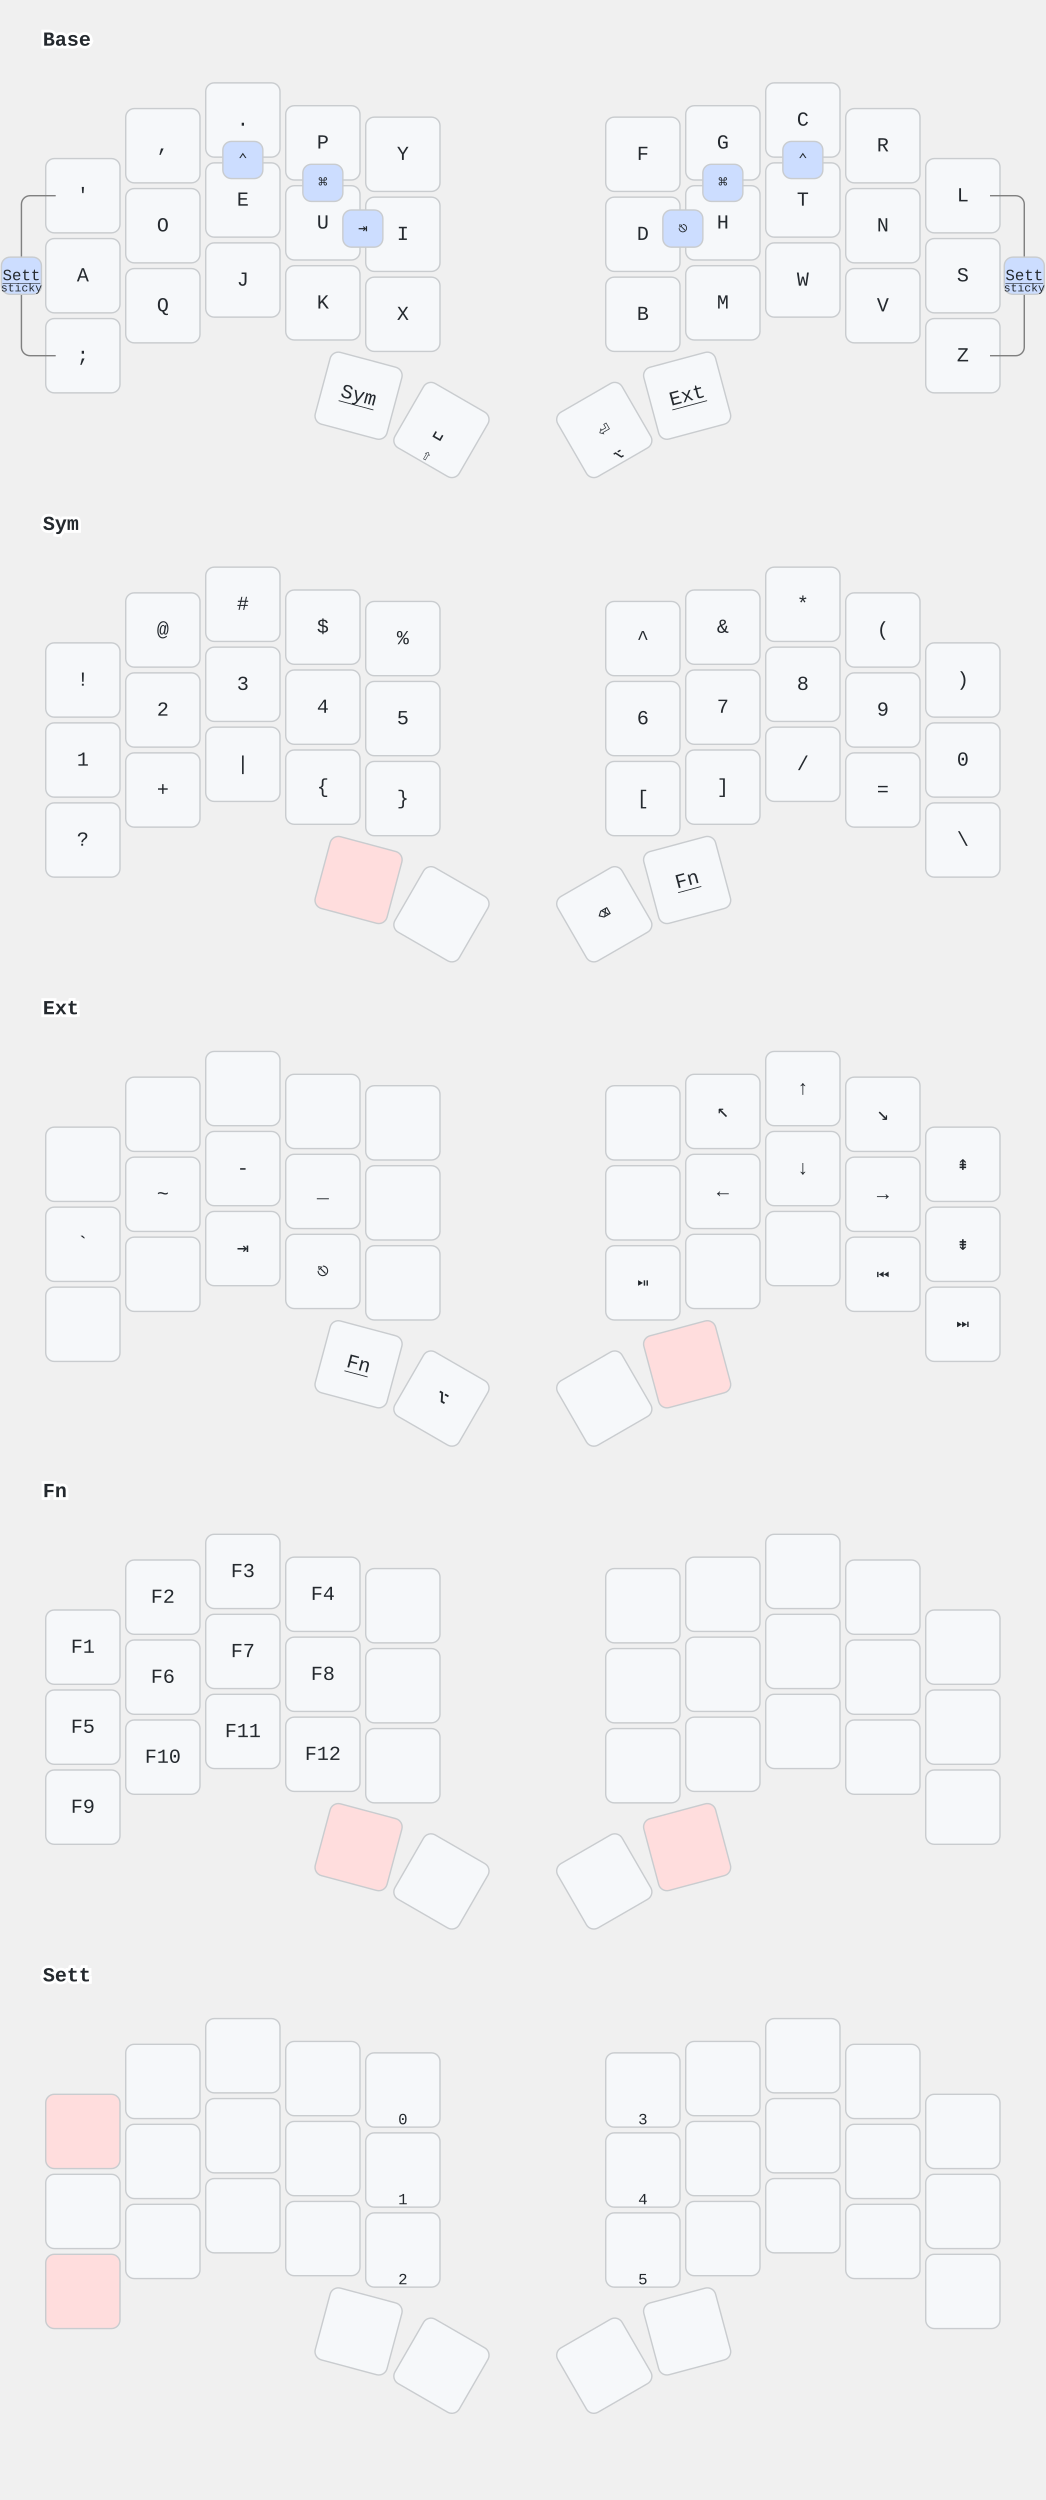
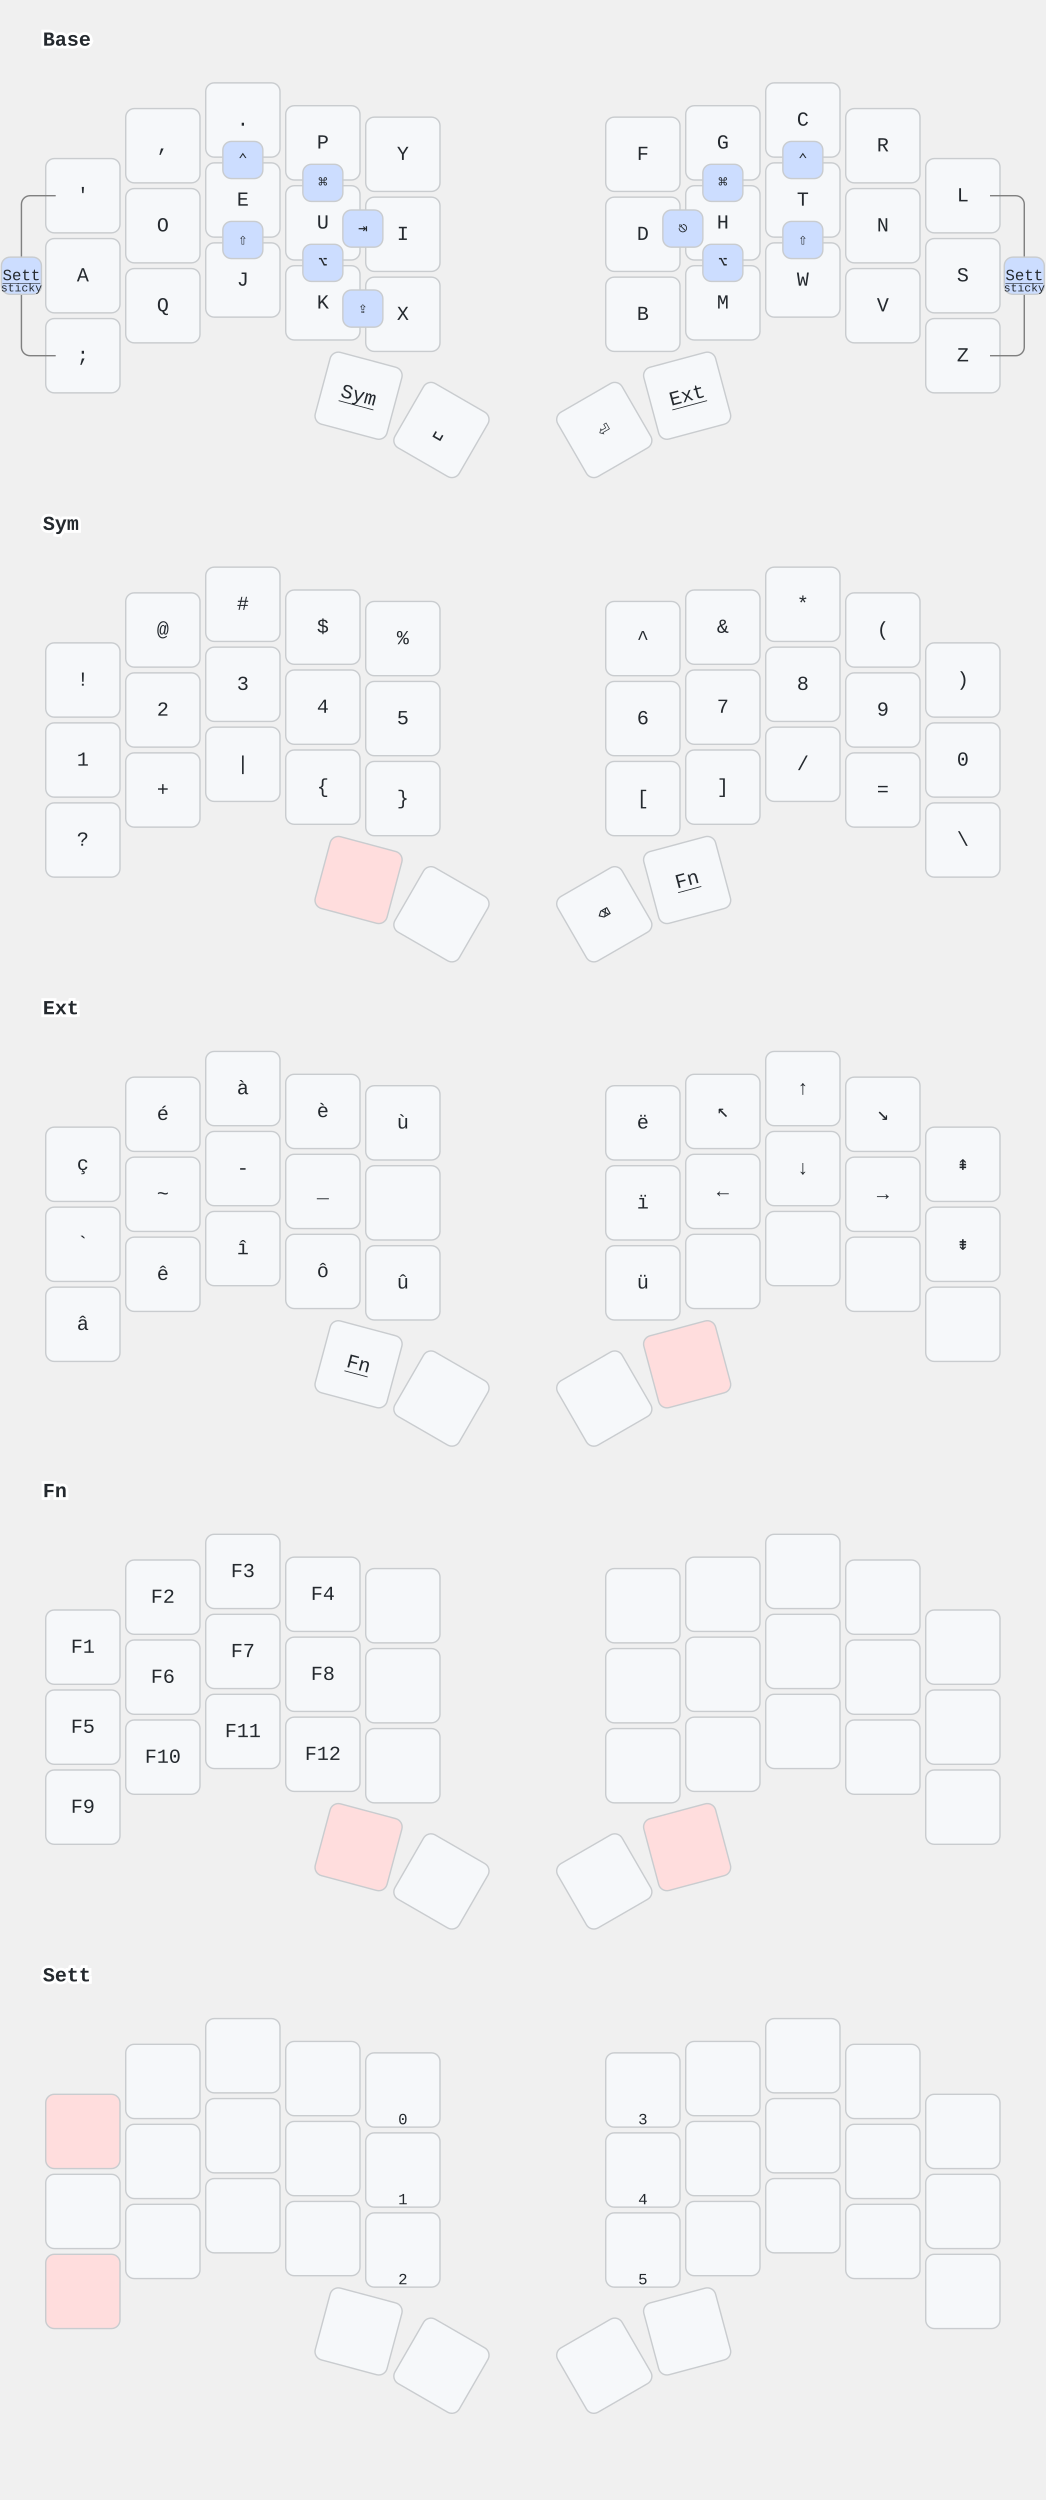
<svg xmlns="http://www.w3.org/2000/svg" xmlns:xlink="http://www.w3.org/1999/xlink" width="732" height="1750" viewBox="0 0 732 1750" class="keymap">
  <defs>/* start glyphs */
<svg id="mdi:bluetooth-connect">
      <svg id="mdi-bluetooth-connect" viewBox="0 0 24 24">
        <path d="M19,10L17,12L19,14L21,12M14.88,16.29L13,18.17V14.41M13,5.83L14.88,7.71L13,9.58M17.71,7.71L12,2H11V9.58L6.41,5L5,6.41L10.59,12L5,17.58L6.41,19L11,14.41V22H12L17.71,16.29L13.41,12M7,12L5,10L3,12L5,14L7,12Z" />
      </svg>
    </svg>
    <svg id="mdi:bluetooth-off">
      <svg id="mdi-bluetooth-off" viewBox="0 0 24 24">
        <path d="M13,5.83L14.88,7.71L13.28,9.31L14.69,10.72L17.71,7.7L12,2H11V7.03L13,9.03M5.41,4L4,5.41L10.59,12L5,17.59L6.41,19L11,14.41V22H12L16.29,17.71L18.59,20L20,18.59M13,18.17V14.41L14.88,16.29" />
      </svg>
    </svg>
    <svg id="mdi:progress-download">
      <svg id="mdi-progress-download" viewBox="0 0 24 24">
        <path d="M13,2.03C17.73,2.5 21.5,6.25 21.95,11C22.5,16.5 18.5,21.38 13,21.93V19.93C16.64,19.5 19.5,16.61 19.96,12.97C20.5,8.58 17.39,4.59 13,4.05V2.05L13,2.03M11,2.06V4.06C9.57,4.26 8.22,4.84 7.1,5.74L5.67,4.26C7.19,3 9.05,2.25 11,2.06M4.26,5.67L5.69,7.1C4.8,8.23 4.24,9.58 4.05,11H2.05C2.25,9.04 3,7.19 4.26,5.67M2.06,13H4.06C4.24,14.42 4.81,15.77 5.69,16.9L4.27,18.33C3.03,16.81 2.26,14.96 2.06,13M7.1,18.37C8.23,19.25 9.58,19.82 11,20V22C9.04,21.79 7.18,21 5.67,19.74L7.1,18.37M12,16.5L7.5,12H11V8H13V12H16.5L12,16.5Z" />
      </svg>
    </svg>
    <svg id="mdi:volume-high">
      <svg id="mdi-volume-high" viewBox="0 0 24 24">
        <path d="M14,3.23V5.29C16.89,6.15 19,8.83 19,12C19,15.17 16.89,17.84 14,18.7V20.77C18,19.86 21,16.28 21,12C21,7.72 18,4.14 14,3.23M16.5,12C16.5,10.23 15.5,8.71 14,7.97V16C15.5,15.29 16.5,13.76 16.5,12M3,9V15H7L12,20V4L7,9H3Z" />
      </svg>
    </svg>
    <svg id="mdi:volume-medium">
      <svg id="mdi-volume-medium" viewBox="0 0 24 24">
        <path d="M5,9V15H9L14,20V4L9,9M18.5,12C18.5,10.23 17.5,8.71 16,7.97V16C17.5,15.29 18.5,13.76 18.5,12Z" />
      </svg>
    </svg>
  </defs>/* end glyphs */
<style>/* inherit to force styles through use tags */
svg path {
    fill: inherit;
}

/* font and background color specifications */
svg.keymap {
    font-family: SFMono-Regular,Consolas,Liberation Mono,Menlo,monospace;
    font-size: 14px;
    font-kerning: normal;
    text-rendering: optimizeLegibility;
    fill: #24292e;
}

/* default key styling */
rect.key {
    fill: #f6f8fa;
}

rect.key, rect.combo {
    stroke: #c9cccf;
    stroke-width: 1;
}

/* default key side styling, only used is draw_key_sides is set */
rect.side {
    filter: brightness(90%);
}

/* color accent for combo boxes */
rect.combo, rect.combo-separate {
    fill: #cdf;
}

/* color accent for held keys */
rect.held, rect.combo.held {
    fill: #fdd;
}

/* color accent for ghost (optional) keys */
rect.ghost, rect.combo.ghost {
    stroke-dasharray: 4, 4;
    stroke-width: 2;
}

text {
    text-anchor: middle;
    dominant-baseline: middle;
}

/* styling for layer labels */
text.label {
    font-weight: bold;
    text-anchor: start;
    stroke: white;
    stroke-width: 4;
    paint-order: stroke;
}

/* styling for optional footer */
text.footer {
    text-anchor: end;
    dominant-baseline: auto;
    stroke: white;
    stroke-width: 4;
    paint-order: stroke;
}

/* styling for combo tap, and key non-tap label text */
text.combo, text.hold, text.shifted, text.left, text.right, text.tl, text.tr, text.bl, text.br {
    font-size: 11px;
}

text.hold, text.bl, text.br {
    text-anchor: middle;
    dominant-baseline: auto;
}

text.shifted, text.tl, text.tr {
    text-anchor: middle;
    dominant-baseline: hanging;
}

text.left, text.tl, text.bl {
    text-anchor: start;
}

text.right, text.tr, text.br {
    text-anchor: end;
}

text.layer-activator {
    text-decoration: underline;
}

/* styling for hold/shifted label text in combo box */
text.combo.hold, text.combo.shifted, text.combo.left, text.combo.right {
    font-size: 8px;
}

/* lighter symbol for transparent keys */
text.trans {
    fill: #7b7e81;
}

/* styling for combo dendrons */
path.combo {
    stroke-width: 1;
    stroke: gray;
    fill: none;
}

/* Start Tabler Icons Cleanup */
/* cannot use height/width with glyphs */
.icon-tabler &gt; path {
    fill: inherit;
    stroke: inherit;
    stroke-width: 2;
}
/* hide tabler's default box */
.icon-tabler &gt; path[stroke="none"][fill="none"] {
    visibility: hidden;
}
/* End Tabler Icons Cleanup */
</style>
  <g transform="translate(30, 0)" class="layer-Base">
    <text x="0" y="28" class="label" id="Base">Base</text>
    <g transform="translate(0, 56)">
      <g transform="translate(28, 81)" class="key keypos-0">
        <rect rx="6" ry="6" x="-26" y="-26" width="52" height="52" class="key" />
        <text x="0" y="0" class="key tap">'</text>
      </g>
      <g transform="translate(84, 46)" class="key keypos-1">
        <rect rx="6" ry="6" x="-26" y="-26" width="52" height="52" class="key" />
        <text x="0" y="0" class="key tap">,</text>
      </g>
      <g transform="translate(140, 28)" class="key keypos-2">
        <rect rx="6" ry="6" x="-26" y="-26" width="52" height="52" class="key" />
        <text x="0" y="0" class="key tap">.</text>
      </g>
      <g transform="translate(196, 44)" class="key keypos-3">
        <rect rx="6" ry="6" x="-26" y="-26" width="52" height="52" class="key" />
        <text x="0" y="0" class="key tap">P</text>
      </g>
      <g transform="translate(252, 52)" class="key keypos-4">
        <rect rx="6" ry="6" x="-26" y="-26" width="52" height="52" class="key" />
        <text x="0" y="0" class="key tap">Y</text>
      </g>
      <g transform="translate(420, 52)" class="key keypos-5">
        <rect rx="6" ry="6" x="-26" y="-26" width="52" height="52" class="key" />
        <text x="0" y="0" class="key tap">F</text>
      </g>
      <g transform="translate(476, 44)" class="key keypos-6">
        <rect rx="6" ry="6" x="-26" y="-26" width="52" height="52" class="key" />
        <text x="0" y="0" class="key tap">G</text>
      </g>
      <g transform="translate(532, 28)" class="key keypos-7">
        <rect rx="6" ry="6" x="-26" y="-26" width="52" height="52" class="key" />
        <text x="0" y="0" class="key tap">C</text>
      </g>
      <g transform="translate(588, 46)" class="key keypos-8">
        <rect rx="6" ry="6" x="-26" y="-26" width="52" height="52" class="key" />
        <text x="0" y="0" class="key tap">R</text>
      </g>
      <g transform="translate(644, 81)" class="key keypos-9">
        <rect rx="6" ry="6" x="-26" y="-26" width="52" height="52" class="key" />
        <text x="0" y="0" class="key tap">L</text>
      </g>
      <g transform="translate(28, 137)" class="key keypos-10">
        <rect rx="6" ry="6" x="-26" y="-26" width="52" height="52" class="key" />
        <text x="0" y="0" class="key tap">A</text>
      </g>
      <g transform="translate(84, 102)" class="key keypos-11">
        <rect rx="6" ry="6" x="-26" y="-26" width="52" height="52" class="key" />
        <text x="0" y="0" class="key tap">O</text>
      </g>
      <g transform="translate(140, 84)" class="key keypos-12">
        <rect rx="6" ry="6" x="-26" y="-26" width="52" height="52" class="key" />
        <text x="0" y="0" class="key tap">E</text>
      </g>
      <g transform="translate(196, 100)" class="key keypos-13">
        <rect rx="6" ry="6" x="-26" y="-26" width="52" height="52" class="key" />
        <text x="0" y="0" class="key tap">U</text>
      </g>
      <g transform="translate(252, 108)" class="key keypos-14">
        <rect rx="6" ry="6" x="-26" y="-26" width="52" height="52" class="key" />
        <text x="0" y="0" class="key tap">I</text>
      </g>
      <g transform="translate(420, 108)" class="key keypos-15">
        <rect rx="6" ry="6" x="-26" y="-26" width="52" height="52" class="key" />
        <text x="0" y="0" class="key tap">D</text>
      </g>
      <g transform="translate(476, 100)" class="key keypos-16">
        <rect rx="6" ry="6" x="-26" y="-26" width="52" height="52" class="key" />
        <text x="0" y="0" class="key tap">H</text>
      </g>
      <g transform="translate(532, 84)" class="key keypos-17">
        <rect rx="6" ry="6" x="-26" y="-26" width="52" height="52" class="key" />
        <text x="0" y="0" class="key tap">T</text>
      </g>
      <g transform="translate(588, 102)" class="key keypos-18">
        <rect rx="6" ry="6" x="-26" y="-26" width="52" height="52" class="key" />
        <text x="0" y="0" class="key tap">N</text>
      </g>
      <g transform="translate(644, 137)" class="key keypos-19">
        <rect rx="6" ry="6" x="-26" y="-26" width="52" height="52" class="key" />
        <text x="0" y="0" class="key tap">S</text>
      </g>
      <g transform="translate(28, 193)" class="key keypos-20">
        <rect rx="6" ry="6" x="-26" y="-26" width="52" height="52" class="key" />
        <text x="0" y="0" class="key tap">;</text>
      </g>
      <g transform="translate(84, 158)" class="key keypos-21">
        <rect rx="6" ry="6" x="-26" y="-26" width="52" height="52" class="key" />
        <text x="0" y="0" class="key tap">Q</text>
      </g>
      <g transform="translate(140, 140)" class="key keypos-22">
        <rect rx="6" ry="6" x="-26" y="-26" width="52" height="52" class="key" />
        <text x="0" y="0" class="key tap">J</text>
      </g>
      <g transform="translate(196, 156)" class="key keypos-23">
        <rect rx="6" ry="6" x="-26" y="-26" width="52" height="52" class="key" />
        <text x="0" y="0" class="key tap">K</text>
      </g>
      <g transform="translate(252, 164)" class="key keypos-24">
        <rect rx="6" ry="6" x="-26" y="-26" width="52" height="52" class="key" />
        <text x="0" y="0" class="key tap">X</text>
      </g>
      <g transform="translate(420, 164)" class="key keypos-25">
        <rect rx="6" ry="6" x="-26" y="-26" width="52" height="52" class="key" />
        <text x="0" y="0" class="key tap">B</text>
      </g>
      <g transform="translate(476, 156)" class="key keypos-26">
        <rect rx="6" ry="6" x="-26" y="-26" width="52" height="52" class="key" />
        <text x="0" y="0" class="key tap">M</text>
      </g>
      <g transform="translate(532, 140)" class="key keypos-27">
        <rect rx="6" ry="6" x="-26" y="-26" width="52" height="52" class="key" />
        <text x="0" y="0" class="key tap">W</text>
      </g>
      <g transform="translate(588, 158)" class="key keypos-28">
        <rect rx="6" ry="6" x="-26" y="-26" width="52" height="52" class="key" />
        <text x="0" y="0" class="key tap">V</text>
      </g>
      <g transform="translate(644, 193)" class="key keypos-29">
        <rect rx="6" ry="6" x="-26" y="-26" width="52" height="52" class="key" />
        <text x="0" y="0" class="key tap">Z</text>
      </g>
      <g transform="translate(221, 221) rotate(15.0)" class="key keypos-30">
        <rect rx="6" ry="6" x="-26" y="-26" width="52" height="52" class="key" />
        <a href="#Sym">
          <text x="0" y="0" class="key tap layer-activator">Sym</text>
        </a>
      </g>
      <g transform="translate(279, 245) rotate(30.0)" class="key keypos-31">
        <rect rx="6" ry="6" x="-26" y="-26" width="52" height="52" class="key" />
        <text x="0" y="0" class="key tap">␣</text>
-         <text x="0" y="24" class="key hold">⇧</text>
      </g>
      <g transform="translate(393, 245) rotate(-30.0)" class="key keypos-32">
        <rect rx="6" ry="6" x="-26" y="-26" width="52" height="52" class="key" />
        <text x="0" y="0" class="key tap">⏎</text>
-         <text x="0" y="24" class="key hold">⌥</text>
      </g>
      <g transform="translate(451, 221) rotate(-15.0)" class="key keypos-33">
        <rect rx="6" ry="6" x="-26" y="-26" width="52" height="52" class="key" />
        <a href="#Ext">
          <text x="0" y="0" class="key tap layer-activator">Ext</text>
        </a>
      </g>
      <g class="combo combopos-0">
        <path d="M-15,137 v-50 a6.0,6.0 0 0 1 6.0,-6.0 h18" class="combo" />
        <path d="M-15,137 v50 a6.0,6.0 0 0 0 6.0,6.0 h18" class="combo" />
        <rect rx="6" ry="6" x="-29" y="124" width="28" height="26" class="combo" />
        <a href="#Sett">
          <text x="-15" y="137" class="combo tap layer-activator">Sett</text>
        </a>
        <text x="-15" y="148" class="combo hold">sticky</text>
      </g>
      <g class="combo combopos-1">
        <path d="M687,137 v-50 a6.0,6.0 0 0 0 -6.0,-6.0 h-18" class="combo" />
        <path d="M687,137 v50 a6.0,6.0 0 0 1 -6.0,6.0 h-18" class="combo" />
        <rect rx="6" ry="6" x="673" y="124" width="28" height="26" class="combo" />
        <a href="#Sett">
          <text x="687" y="137" class="combo tap layer-activator">Sett</text>
        </a>
        <text x="687" y="148" class="combo hold">sticky</text>
      </g>
      <g class="combo combopos-2">
        <rect rx="6" ry="6" x="210" y="91" width="28" height="26" class="combo" />
        <text x="224" y="104" class="combo tap">⇥</text>
      </g>
      <g class="combo combopos-3">
        <rect rx="6" ry="6" x="434" y="91" width="28" height="26" class="combo" />
        <text x="448" y="104" class="combo tap">⎋</text>
      </g>
      <g class="combo combopos-4">
+         <rect rx="6" ry="6" x="210" y="147" width="28" height="26" class="combo" />
+         <text x="224" y="160" class="combo tap">⇪</text>
+       </g>
+       <g class="combo combopos-5">
        <rect rx="6" ry="6" x="126" y="43" width="28" height="26" class="combo" />
        <text x="140" y="56" class="combo tap">⌃</text>
      </g>
-       <g class="combo combopos-5">
+       <g class="combo combopos-6">
+         <rect rx="6" ry="6" x="126" y="99" width="28" height="26" class="combo" />
+         <text x="140" y="112" class="combo tap">⇧</text>
+       </g>
+       <g class="combo combopos-7">
        <rect rx="6" ry="6" x="182" y="59" width="28" height="26" class="combo" />
        <text x="196" y="72" class="combo tap">⌘</text>
      </g>
-       <g class="combo combopos-6">
+       <g class="combo combopos-8">
+         <rect rx="6" ry="6" x="182" y="115" width="28" height="26" class="combo" />
+         <text x="196" y="128" class="combo tap">⌥</text>
+       </g>
+       <g class="combo combopos-9">
        <rect rx="6" ry="6" x="462" y="59" width="28" height="26" class="combo" />
        <text x="476" y="72" class="combo tap">⌘</text>
      </g>
-       <g class="combo combopos-7">
+       <g class="combo combopos-10">
+         <rect rx="6" ry="6" x="462" y="115" width="28" height="26" class="combo" />
+         <text x="476" y="128" class="combo tap">⌥</text>
+       </g>
+       <g class="combo combopos-11">
        <rect rx="6" ry="6" x="518" y="43" width="28" height="26" class="combo" />
        <text x="532" y="56" class="combo tap">⌃</text>
+       </g>
+       <g class="combo combopos-12">
+         <rect rx="6" ry="6" x="518" y="99" width="28" height="26" class="combo" />
+         <text x="532" y="112" class="combo tap">⇧</text>
      </g>
    </g>
  </g>
  <g transform="translate(30, 339)" class="layer-Sym">
    <text x="0" y="28" class="label" id="Sym">Sym</text>
    <g transform="translate(0, 56)">
      <g transform="translate(28, 81)" class="key keypos-0">
        <rect rx="6" ry="6" x="-26" y="-26" width="52" height="52" class="key" />
        <text x="0" y="0" class="key tap">!</text>
      </g>
      <g transform="translate(84, 46)" class="key keypos-1">
        <rect rx="6" ry="6" x="-26" y="-26" width="52" height="52" class="key" />
        <text x="0" y="0" class="key tap">@</text>
      </g>
      <g transform="translate(140, 28)" class="key keypos-2">
        <rect rx="6" ry="6" x="-26" y="-26" width="52" height="52" class="key" />
        <text x="0" y="0" class="key tap">#</text>
      </g>
      <g transform="translate(196, 44)" class="key keypos-3">
        <rect rx="6" ry="6" x="-26" y="-26" width="52" height="52" class="key" />
        <text x="0" y="0" class="key tap">$</text>
      </g>
      <g transform="translate(252, 52)" class="key keypos-4">
        <rect rx="6" ry="6" x="-26" y="-26" width="52" height="52" class="key" />
        <text x="0" y="0" class="key tap">%</text>
      </g>
      <g transform="translate(420, 52)" class="key keypos-5">
        <rect rx="6" ry="6" x="-26" y="-26" width="52" height="52" class="key" />
        <text x="0" y="0" class="key tap">^</text>
      </g>
      <g transform="translate(476, 44)" class="key keypos-6">
        <rect rx="6" ry="6" x="-26" y="-26" width="52" height="52" class="key" />
        <text x="0" y="0" class="key tap">&amp;</text>
      </g>
      <g transform="translate(532, 28)" class="key keypos-7">
        <rect rx="6" ry="6" x="-26" y="-26" width="52" height="52" class="key" />
        <text x="0" y="0" class="key tap">*</text>
      </g>
      <g transform="translate(588, 46)" class="key keypos-8">
        <rect rx="6" ry="6" x="-26" y="-26" width="52" height="52" class="key" />
        <text x="0" y="0" class="key tap">(</text>
      </g>
      <g transform="translate(644, 81)" class="key keypos-9">
        <rect rx="6" ry="6" x="-26" y="-26" width="52" height="52" class="key" />
        <text x="0" y="0" class="key tap">)</text>
      </g>
      <g transform="translate(28, 137)" class="key keypos-10">
        <rect rx="6" ry="6" x="-26" y="-26" width="52" height="52" class="key" />
        <text x="0" y="0" class="key tap">1</text>
      </g>
      <g transform="translate(84, 102)" class="key keypos-11">
        <rect rx="6" ry="6" x="-26" y="-26" width="52" height="52" class="key" />
        <text x="0" y="0" class="key tap">2</text>
      </g>
      <g transform="translate(140, 84)" class="key keypos-12">
        <rect rx="6" ry="6" x="-26" y="-26" width="52" height="52" class="key" />
        <text x="0" y="0" class="key tap">3</text>
      </g>
      <g transform="translate(196, 100)" class="key keypos-13">
        <rect rx="6" ry="6" x="-26" y="-26" width="52" height="52" class="key" />
        <text x="0" y="0" class="key tap">4</text>
      </g>
      <g transform="translate(252, 108)" class="key keypos-14">
        <rect rx="6" ry="6" x="-26" y="-26" width="52" height="52" class="key" />
        <text x="0" y="0" class="key tap">5</text>
      </g>
      <g transform="translate(420, 108)" class="key keypos-15">
        <rect rx="6" ry="6" x="-26" y="-26" width="52" height="52" class="key" />
        <text x="0" y="0" class="key tap">6</text>
      </g>
      <g transform="translate(476, 100)" class="key keypos-16">
        <rect rx="6" ry="6" x="-26" y="-26" width="52" height="52" class="key" />
        <text x="0" y="0" class="key tap">7</text>
      </g>
      <g transform="translate(532, 84)" class="key keypos-17">
        <rect rx="6" ry="6" x="-26" y="-26" width="52" height="52" class="key" />
        <text x="0" y="0" class="key tap">8</text>
      </g>
      <g transform="translate(588, 102)" class="key keypos-18">
        <rect rx="6" ry="6" x="-26" y="-26" width="52" height="52" class="key" />
        <text x="0" y="0" class="key tap">9</text>
      </g>
      <g transform="translate(644, 137)" class="key keypos-19">
        <rect rx="6" ry="6" x="-26" y="-26" width="52" height="52" class="key" />
        <text x="0" y="0" class="key tap">0</text>
      </g>
      <g transform="translate(28, 193)" class="key keypos-20">
        <rect rx="6" ry="6" x="-26" y="-26" width="52" height="52" class="key" />
        <text x="0" y="0" class="key tap">?</text>
      </g>
      <g transform="translate(84, 158)" class="key keypos-21">
        <rect rx="6" ry="6" x="-26" y="-26" width="52" height="52" class="key" />
        <text x="0" y="0" class="key tap">+</text>
      </g>
      <g transform="translate(140, 140)" class="key keypos-22">
        <rect rx="6" ry="6" x="-26" y="-26" width="52" height="52" class="key" />
        <text x="0" y="0" class="key tap">|</text>
      </g>
      <g transform="translate(196, 156)" class="key keypos-23">
        <rect rx="6" ry="6" x="-26" y="-26" width="52" height="52" class="key" />
        <text x="0" y="0" class="key tap">{</text>
      </g>
      <g transform="translate(252, 164)" class="key keypos-24">
        <rect rx="6" ry="6" x="-26" y="-26" width="52" height="52" class="key" />
        <text x="0" y="0" class="key tap">}</text>
      </g>
      <g transform="translate(420, 164)" class="key keypos-25">
        <rect rx="6" ry="6" x="-26" y="-26" width="52" height="52" class="key" />
        <text x="0" y="0" class="key tap">[</text>
      </g>
      <g transform="translate(476, 156)" class="key keypos-26">
        <rect rx="6" ry="6" x="-26" y="-26" width="52" height="52" class="key" />
        <text x="0" y="0" class="key tap">]</text>
      </g>
      <g transform="translate(532, 140)" class="key keypos-27">
        <rect rx="6" ry="6" x="-26" y="-26" width="52" height="52" class="key" />
        <text x="0" y="0" class="key tap">/</text>
      </g>
      <g transform="translate(588, 158)" class="key keypos-28">
        <rect rx="6" ry="6" x="-26" y="-26" width="52" height="52" class="key" />
        <text x="0" y="0" class="key tap">=</text>
      </g>
      <g transform="translate(644, 193)" class="key keypos-29">
        <rect rx="6" ry="6" x="-26" y="-26" width="52" height="52" class="key" />
        <text x="0" y="0" class="key tap">\</text>
      </g>
      <g transform="translate(221, 221) rotate(15.0)" class="key held keypos-30">
        <rect rx="6" ry="6" x="-26" y="-26" width="52" height="52" class="key held" />
      </g>
      <g transform="translate(279, 245) rotate(30.0)" class="key keypos-31">
        <rect rx="6" ry="6" x="-26" y="-26" width="52" height="52" class="key" />
      </g>
      <g transform="translate(393, 245) rotate(-30.0)" class="key keypos-32">
        <rect rx="6" ry="6" x="-26" y="-26" width="52" height="52" class="key" />
        <text x="0" y="0" class="key tap">⌫</text>
      </g>
      <g transform="translate(451, 221) rotate(-15.0)" class="key keypos-33">
        <rect rx="6" ry="6" x="-26" y="-26" width="52" height="52" class="key" />
        <a href="#Fn">
          <text x="0" y="0" class="key tap layer-activator">Fn</text>
        </a>
      </g>
    </g>
  </g>
  <g transform="translate(30, 678)" class="layer-Ext">
    <text x="0" y="28" class="label" id="Ext">Ext</text>
    <g transform="translate(0, 56)">
      <g transform="translate(28, 81)" class="key keypos-0">
        <rect rx="6" ry="6" x="-26" y="-26" width="52" height="52" class="key" />
+         <text x="0" y="0" class="key tap">ç</text>
      </g>
      <g transform="translate(84, 46)" class="key keypos-1">
        <rect rx="6" ry="6" x="-26" y="-26" width="52" height="52" class="key" />
+         <text x="0" y="0" class="key tap">é</text>
      </g>
      <g transform="translate(140, 28)" class="key keypos-2">
        <rect rx="6" ry="6" x="-26" y="-26" width="52" height="52" class="key" />
+         <text x="0" y="0" class="key tap">à</text>
      </g>
      <g transform="translate(196, 44)" class="key keypos-3">
        <rect rx="6" ry="6" x="-26" y="-26" width="52" height="52" class="key" />
+         <text x="0" y="0" class="key tap">è</text>
      </g>
      <g transform="translate(252, 52)" class="key keypos-4">
        <rect rx="6" ry="6" x="-26" y="-26" width="52" height="52" class="key" />
+         <text x="0" y="0" class="key tap">ù</text>
      </g>
      <g transform="translate(420, 52)" class="key keypos-5">
        <rect rx="6" ry="6" x="-26" y="-26" width="52" height="52" class="key" />
+         <text x="0" y="0" class="key tap">ë</text>
      </g>
      <g transform="translate(476, 44)" class="key keypos-6">
        <rect rx="6" ry="6" x="-26" y="-26" width="52" height="52" class="key" />
        <text x="0" y="0" class="key tap">↖</text>
      </g>
      <g transform="translate(532, 28)" class="key keypos-7">
        <rect rx="6" ry="6" x="-26" y="-26" width="52" height="52" class="key" />
        <text x="0" y="0" class="key tap">↑</text>
      </g>
      <g transform="translate(588, 46)" class="key keypos-8">
        <rect rx="6" ry="6" x="-26" y="-26" width="52" height="52" class="key" />
        <text x="0" y="0" class="key tap">↘</text>
      </g>
      <g transform="translate(644, 81)" class="key keypos-9">
        <rect rx="6" ry="6" x="-26" y="-26" width="52" height="52" class="key" />
        <text x="0" y="0" class="key tap">⇞</text>
      </g>
      <g transform="translate(28, 137)" class="key keypos-10">
        <rect rx="6" ry="6" x="-26" y="-26" width="52" height="52" class="key" />
        <text x="0" y="0" class="key tap">`</text>
      </g>
      <g transform="translate(84, 102)" class="key keypos-11">
        <rect rx="6" ry="6" x="-26" y="-26" width="52" height="52" class="key" />
        <text x="0" y="0" class="key tap">~</text>
      </g>
      <g transform="translate(140, 84)" class="key keypos-12">
        <rect rx="6" ry="6" x="-26" y="-26" width="52" height="52" class="key" />
        <text x="0" y="0" class="key tap">-</text>
      </g>
      <g transform="translate(196, 100)" class="key keypos-13">
        <rect rx="6" ry="6" x="-26" y="-26" width="52" height="52" class="key" />
        <text x="0" y="0" class="key tap">_</text>
      </g>
      <g transform="translate(252, 108)" class="key keypos-14">
        <rect rx="6" ry="6" x="-26" y="-26" width="52" height="52" class="key" />
      </g>
      <g transform="translate(420, 108)" class="key keypos-15">
        <rect rx="6" ry="6" x="-26" y="-26" width="52" height="52" class="key" />
+         <text x="0" y="0" class="key tap">ï</text>
      </g>
      <g transform="translate(476, 100)" class="key keypos-16">
        <rect rx="6" ry="6" x="-26" y="-26" width="52" height="52" class="key" />
        <text x="0" y="0" class="key tap">←</text>
      </g>
      <g transform="translate(532, 84)" class="key keypos-17">
        <rect rx="6" ry="6" x="-26" y="-26" width="52" height="52" class="key" />
        <text x="0" y="0" class="key tap">↓</text>
      </g>
      <g transform="translate(588, 102)" class="key keypos-18">
        <rect rx="6" ry="6" x="-26" y="-26" width="52" height="52" class="key" />
        <text x="0" y="0" class="key tap">→</text>
      </g>
      <g transform="translate(644, 137)" class="key keypos-19">
        <rect rx="6" ry="6" x="-26" y="-26" width="52" height="52" class="key" />
        <text x="0" y="0" class="key tap">⇟</text>
      </g>
      <g transform="translate(28, 193)" class="key keypos-20">
        <rect rx="6" ry="6" x="-26" y="-26" width="52" height="52" class="key" />
+         <text x="0" y="0" class="key tap">â</text>
      </g>
      <g transform="translate(84, 158)" class="key keypos-21">
        <rect rx="6" ry="6" x="-26" y="-26" width="52" height="52" class="key" />
+         <text x="0" y="0" class="key tap">ê</text>
      </g>
      <g transform="translate(140, 140)" class="key keypos-22">
        <rect rx="6" ry="6" x="-26" y="-26" width="52" height="52" class="key" />
-         <text x="0" y="0" class="key tap">⇥</text>
+         <text x="0" y="0" class="key tap">î</text>
      </g>
      <g transform="translate(196, 156)" class="key keypos-23">
        <rect rx="6" ry="6" x="-26" y="-26" width="52" height="52" class="key" />
-         <text x="0" y="0" class="key tap">⎋</text>
+         <text x="0" y="0" class="key tap">ô</text>
      </g>
      <g transform="translate(252, 164)" class="key keypos-24">
        <rect rx="6" ry="6" x="-26" y="-26" width="52" height="52" class="key" />
+         <text x="0" y="0" class="key tap">û</text>
      </g>
      <g transform="translate(420, 164)" class="key keypos-25">
        <rect rx="6" ry="6" x="-26" y="-26" width="52" height="52" class="key" />
-         <text x="0" y="0" class="key tap">⏯</text>
+         <text x="0" y="0" class="key tap">ü</text>
      </g>
      <g transform="translate(476, 156)" class="key keypos-26">
        <rect rx="6" ry="6" x="-26" y="-26" width="52" height="52" class="key" />
        <use href="#mdi:volume-medium" xlink:href="#mdi:volume-medium" x="-7" y="-7" height="14" width="14.0" class="key tap glyph mdi:volume-medium" />
      </g>
      <g transform="translate(532, 140)" class="key keypos-27">
        <rect rx="6" ry="6" x="-26" y="-26" width="52" height="52" class="key" />
        <use href="#mdi:volume-high" xlink:href="#mdi:volume-high" x="-7" y="-7" height="14" width="14.0" class="key tap glyph mdi:volume-high" />
      </g>
      <g transform="translate(588, 158)" class="key keypos-28">
        <rect rx="6" ry="6" x="-26" y="-26" width="52" height="52" class="key" />
-         <text x="0" y="0" class="key tap">⏮</text>
      </g>
      <g transform="translate(644, 193)" class="key keypos-29">
        <rect rx="6" ry="6" x="-26" y="-26" width="52" height="52" class="key" />
-         <text x="0" y="0" class="key tap">⏭</text>
      </g>
      <g transform="translate(221, 221) rotate(15.0)" class="key keypos-30">
        <rect rx="6" ry="6" x="-26" y="-26" width="52" height="52" class="key" />
        <a href="#Fn">
          <text x="0" y="0" class="key tap layer-activator">Fn</text>
        </a>
      </g>
      <g transform="translate(279, 245) rotate(30.0)" class="key keypos-31">
        <rect rx="6" ry="6" x="-26" y="-26" width="52" height="52" class="key" />
-         <text x="0" y="0" class="key tap">⌥</text>
      </g>
      <g transform="translate(393, 245) rotate(-30.0)" class="key keypos-32">
        <rect rx="6" ry="6" x="-26" y="-26" width="52" height="52" class="key" />
      </g>
      <g transform="translate(451, 221) rotate(-15.0)" class="key held keypos-33">
        <rect rx="6" ry="6" x="-26" y="-26" width="52" height="52" class="key held" />
      </g>
    </g>
  </g>
  <g transform="translate(30, 1016)" class="layer-Fn">
    <text x="0" y="28" class="label" id="Fn">Fn</text>
    <g transform="translate(0, 56)">
      <g transform="translate(28, 81)" class="key keypos-0">
        <rect rx="6" ry="6" x="-26" y="-26" width="52" height="52" class="key" />
        <text x="0" y="0" class="key tap">F1</text>
      </g>
      <g transform="translate(84, 46)" class="key keypos-1">
        <rect rx="6" ry="6" x="-26" y="-26" width="52" height="52" class="key" />
        <text x="0" y="0" class="key tap">F2</text>
      </g>
      <g transform="translate(140, 28)" class="key keypos-2">
        <rect rx="6" ry="6" x="-26" y="-26" width="52" height="52" class="key" />
        <text x="0" y="0" class="key tap">F3</text>
      </g>
      <g transform="translate(196, 44)" class="key keypos-3">
        <rect rx="6" ry="6" x="-26" y="-26" width="52" height="52" class="key" />
        <text x="0" y="0" class="key tap">F4</text>
      </g>
      <g transform="translate(252, 52)" class="key keypos-4">
        <rect rx="6" ry="6" x="-26" y="-26" width="52" height="52" class="key" />
      </g>
      <g transform="translate(420, 52)" class="key keypos-5">
        <rect rx="6" ry="6" x="-26" y="-26" width="52" height="52" class="key" />
      </g>
      <g transform="translate(476, 44)" class="key keypos-6">
        <rect rx="6" ry="6" x="-26" y="-26" width="52" height="52" class="key" />
      </g>
      <g transform="translate(532, 28)" class="key keypos-7">
        <rect rx="6" ry="6" x="-26" y="-26" width="52" height="52" class="key" />
      </g>
      <g transform="translate(588, 46)" class="key keypos-8">
        <rect rx="6" ry="6" x="-26" y="-26" width="52" height="52" class="key" />
      </g>
      <g transform="translate(644, 81)" class="key keypos-9">
        <rect rx="6" ry="6" x="-26" y="-26" width="52" height="52" class="key" />
      </g>
      <g transform="translate(28, 137)" class="key keypos-10">
        <rect rx="6" ry="6" x="-26" y="-26" width="52" height="52" class="key" />
        <text x="0" y="0" class="key tap">F5</text>
      </g>
      <g transform="translate(84, 102)" class="key keypos-11">
        <rect rx="6" ry="6" x="-26" y="-26" width="52" height="52" class="key" />
        <text x="0" y="0" class="key tap">F6</text>
      </g>
      <g transform="translate(140, 84)" class="key keypos-12">
        <rect rx="6" ry="6" x="-26" y="-26" width="52" height="52" class="key" />
        <text x="0" y="0" class="key tap">F7</text>
      </g>
      <g transform="translate(196, 100)" class="key keypos-13">
        <rect rx="6" ry="6" x="-26" y="-26" width="52" height="52" class="key" />
        <text x="0" y="0" class="key tap">F8</text>
      </g>
      <g transform="translate(252, 108)" class="key keypos-14">
        <rect rx="6" ry="6" x="-26" y="-26" width="52" height="52" class="key" />
      </g>
      <g transform="translate(420, 108)" class="key keypos-15">
        <rect rx="6" ry="6" x="-26" y="-26" width="52" height="52" class="key" />
      </g>
      <g transform="translate(476, 100)" class="key keypos-16">
        <rect rx="6" ry="6" x="-26" y="-26" width="52" height="52" class="key" />
      </g>
      <g transform="translate(532, 84)" class="key keypos-17">
        <rect rx="6" ry="6" x="-26" y="-26" width="52" height="52" class="key" />
      </g>
      <g transform="translate(588, 102)" class="key keypos-18">
        <rect rx="6" ry="6" x="-26" y="-26" width="52" height="52" class="key" />
      </g>
      <g transform="translate(644, 137)" class="key keypos-19">
        <rect rx="6" ry="6" x="-26" y="-26" width="52" height="52" class="key" />
      </g>
      <g transform="translate(28, 193)" class="key keypos-20">
        <rect rx="6" ry="6" x="-26" y="-26" width="52" height="52" class="key" />
        <text x="0" y="0" class="key tap">F9</text>
      </g>
      <g transform="translate(84, 158)" class="key keypos-21">
        <rect rx="6" ry="6" x="-26" y="-26" width="52" height="52" class="key" />
        <text x="0" y="0" class="key tap">F10</text>
      </g>
      <g transform="translate(140, 140)" class="key keypos-22">
        <rect rx="6" ry="6" x="-26" y="-26" width="52" height="52" class="key" />
        <text x="0" y="0" class="key tap">F11</text>
      </g>
      <g transform="translate(196, 156)" class="key keypos-23">
        <rect rx="6" ry="6" x="-26" y="-26" width="52" height="52" class="key" />
        <text x="0" y="0" class="key tap">F12</text>
      </g>
      <g transform="translate(252, 164)" class="key keypos-24">
        <rect rx="6" ry="6" x="-26" y="-26" width="52" height="52" class="key" />
      </g>
      <g transform="translate(420, 164)" class="key keypos-25">
        <rect rx="6" ry="6" x="-26" y="-26" width="52" height="52" class="key" />
      </g>
      <g transform="translate(476, 156)" class="key keypos-26">
        <rect rx="6" ry="6" x="-26" y="-26" width="52" height="52" class="key" />
      </g>
      <g transform="translate(532, 140)" class="key keypos-27">
        <rect rx="6" ry="6" x="-26" y="-26" width="52" height="52" class="key" />
      </g>
      <g transform="translate(588, 158)" class="key keypos-28">
        <rect rx="6" ry="6" x="-26" y="-26" width="52" height="52" class="key" />
      </g>
      <g transform="translate(644, 193)" class="key keypos-29">
        <rect rx="6" ry="6" x="-26" y="-26" width="52" height="52" class="key" />
      </g>
      <g transform="translate(221, 221) rotate(15.0)" class="key held keypos-30">
        <rect rx="6" ry="6" x="-26" y="-26" width="52" height="52" class="key held" />
      </g>
      <g transform="translate(279, 245) rotate(30.0)" class="key keypos-31">
        <rect rx="6" ry="6" x="-26" y="-26" width="52" height="52" class="key" />
      </g>
      <g transform="translate(393, 245) rotate(-30.0)" class="key keypos-32">
        <rect rx="6" ry="6" x="-26" y="-26" width="52" height="52" class="key" />
      </g>
      <g transform="translate(451, 221) rotate(-15.0)" class="key held keypos-33">
        <rect rx="6" ry="6" x="-26" y="-26" width="52" height="52" class="key held" />
      </g>
    </g>
  </g>
  <g transform="translate(30, 1355)" class="layer-Sett">
    <text x="0" y="28" class="label" id="Sett">Sett</text>
    <g transform="translate(0, 56)">
      <g transform="translate(28, 81)" class="key held keypos-0">
        <rect rx="6" ry="6" x="-26" y="-26" width="52" height="52" class="key held" />
      </g>
      <g transform="translate(84, 46)" class="key keypos-1">
        <rect rx="6" ry="6" x="-26" y="-26" width="52" height="52" class="key" />
        <use href="#mdi:progress-download" xlink:href="#mdi:progress-download" x="-7" y="-7" height="14" width="14.0" class="key tap glyph mdi:progress-download" />
      </g>
      <g transform="translate(140, 28)" class="key keypos-2">
        <rect rx="6" ry="6" x="-26" y="-26" width="52" height="52" class="key" />
      </g>
      <g transform="translate(196, 44)" class="key keypos-3">
        <rect rx="6" ry="6" x="-26" y="-26" width="52" height="52" class="key" />
        <use href="#mdi:bluetooth-off" xlink:href="#mdi:bluetooth-off" x="-7" y="-7" height="14" width="14.0" class="key tap glyph mdi:bluetooth-off" />
      </g>
      <g transform="translate(252, 52)" class="key keypos-4">
        <rect rx="6" ry="6" x="-26" y="-26" width="52" height="52" class="key" />
        <use href="#mdi:bluetooth-connect" xlink:href="#mdi:bluetooth-connect" x="-7" y="-7" height="14" width="14.0" class="key tap glyph mdi:bluetooth-connect" />
        <text x="0" y="24" class="key hold">0</text>
      </g>
      <g transform="translate(420, 52)" class="key keypos-5">
        <rect rx="6" ry="6" x="-26" y="-26" width="52" height="52" class="key" />
        <use href="#mdi:bluetooth-connect" xlink:href="#mdi:bluetooth-connect" x="-7" y="-7" height="14" width="14.0" class="key tap glyph mdi:bluetooth-connect" />
        <text x="0" y="24" class="key hold">3</text>
      </g>
      <g transform="translate(476, 44)" class="key keypos-6">
        <rect rx="6" ry="6" x="-26" y="-26" width="52" height="52" class="key" />
      </g>
      <g transform="translate(532, 28)" class="key keypos-7">
        <rect rx="6" ry="6" x="-26" y="-26" width="52" height="52" class="key" />
      </g>
      <g transform="translate(588, 46)" class="key keypos-8">
        <rect rx="6" ry="6" x="-26" y="-26" width="52" height="52" class="key" />
        <use href="#mdi:progress-download" xlink:href="#mdi:progress-download" x="-7" y="-7" height="14" width="14.0" class="key tap glyph mdi:progress-download" />
      </g>
      <g transform="translate(644, 81)" class="key keypos-9">
        <rect rx="6" ry="6" x="-26" y="-26" width="52" height="52" class="key" />
      </g>
      <g transform="translate(28, 137)" class="key keypos-10">
        <rect rx="6" ry="6" x="-26" y="-26" width="52" height="52" class="key" />
      </g>
      <g transform="translate(84, 102)" class="key keypos-11">
        <rect rx="6" ry="6" x="-26" y="-26" width="52" height="52" class="key" />
      </g>
      <g transform="translate(140, 84)" class="key keypos-12">
        <rect rx="6" ry="6" x="-26" y="-26" width="52" height="52" class="key" />
      </g>
      <g transform="translate(196, 100)" class="key keypos-13">
        <rect rx="6" ry="6" x="-26" y="-26" width="52" height="52" class="key" />
      </g>
      <g transform="translate(252, 108)" class="key keypos-14">
        <rect rx="6" ry="6" x="-26" y="-26" width="52" height="52" class="key" />
        <use href="#mdi:bluetooth-connect" xlink:href="#mdi:bluetooth-connect" x="-7" y="-7" height="14" width="14.0" class="key tap glyph mdi:bluetooth-connect" />
        <text x="0" y="24" class="key hold">1</text>
      </g>
      <g transform="translate(420, 108)" class="key keypos-15">
        <rect rx="6" ry="6" x="-26" y="-26" width="52" height="52" class="key" />
        <use href="#mdi:bluetooth-connect" xlink:href="#mdi:bluetooth-connect" x="-7" y="-7" height="14" width="14.0" class="key tap glyph mdi:bluetooth-connect" />
        <text x="0" y="24" class="key hold">4</text>
      </g>
      <g transform="translate(476, 100)" class="key keypos-16">
        <rect rx="6" ry="6" x="-26" y="-26" width="52" height="52" class="key" />
      </g>
      <g transform="translate(532, 84)" class="key keypos-17">
        <rect rx="6" ry="6" x="-26" y="-26" width="52" height="52" class="key" />
      </g>
      <g transform="translate(588, 102)" class="key keypos-18">
        <rect rx="6" ry="6" x="-26" y="-26" width="52" height="52" class="key" />
      </g>
      <g transform="translate(644, 137)" class="key keypos-19">
        <rect rx="6" ry="6" x="-26" y="-26" width="52" height="52" class="key" />
      </g>
      <g transform="translate(28, 193)" class="key held keypos-20">
        <rect rx="6" ry="6" x="-26" y="-26" width="52" height="52" class="key held" />
      </g>
      <g transform="translate(84, 158)" class="key keypos-21">
        <rect rx="6" ry="6" x="-26" y="-26" width="52" height="52" class="key" />
      </g>
      <g transform="translate(140, 140)" class="key keypos-22">
        <rect rx="6" ry="6" x="-26" y="-26" width="52" height="52" class="key" />
      </g>
      <g transform="translate(196, 156)" class="key keypos-23">
        <rect rx="6" ry="6" x="-26" y="-26" width="52" height="52" class="key" />
      </g>
      <g transform="translate(252, 164)" class="key keypos-24">
        <rect rx="6" ry="6" x="-26" y="-26" width="52" height="52" class="key" />
        <use href="#mdi:bluetooth-connect" xlink:href="#mdi:bluetooth-connect" x="-7" y="-7" height="14" width="14.0" class="key tap glyph mdi:bluetooth-connect" />
        <text x="0" y="24" class="key hold">2</text>
      </g>
      <g transform="translate(420, 164)" class="key keypos-25">
        <rect rx="6" ry="6" x="-26" y="-26" width="52" height="52" class="key" />
        <use href="#mdi:bluetooth-connect" xlink:href="#mdi:bluetooth-connect" x="-7" y="-7" height="14" width="14.0" class="key tap glyph mdi:bluetooth-connect" />
        <text x="0" y="24" class="key hold">5</text>
      </g>
      <g transform="translate(476, 156)" class="key keypos-26">
        <rect rx="6" ry="6" x="-26" y="-26" width="52" height="52" class="key" />
      </g>
      <g transform="translate(532, 140)" class="key keypos-27">
        <rect rx="6" ry="6" x="-26" y="-26" width="52" height="52" class="key" />
      </g>
      <g transform="translate(588, 158)" class="key keypos-28">
        <rect rx="6" ry="6" x="-26" y="-26" width="52" height="52" class="key" />
      </g>
      <g transform="translate(644, 193)" class="key keypos-29">
        <rect rx="6" ry="6" x="-26" y="-26" width="52" height="52" class="key" />
      </g>
      <g transform="translate(221, 221) rotate(15.0)" class="key keypos-30">
        <rect rx="6" ry="6" x="-26" y="-26" width="52" height="52" class="key" />
      </g>
      <g transform="translate(279, 245) rotate(30.0)" class="key keypos-31">
        <rect rx="6" ry="6" x="-26" y="-26" width="52" height="52" class="key" />
      </g>
      <g transform="translate(393, 245) rotate(-30.0)" class="key keypos-32">
        <rect rx="6" ry="6" x="-26" y="-26" width="52" height="52" class="key" />
      </g>
      <g transform="translate(451, 221) rotate(-15.0)" class="key keypos-33">
        <rect rx="6" ry="6" x="-26" y="-26" width="52" height="52" class="key" />
      </g>
    </g>
  </g>
</svg>
